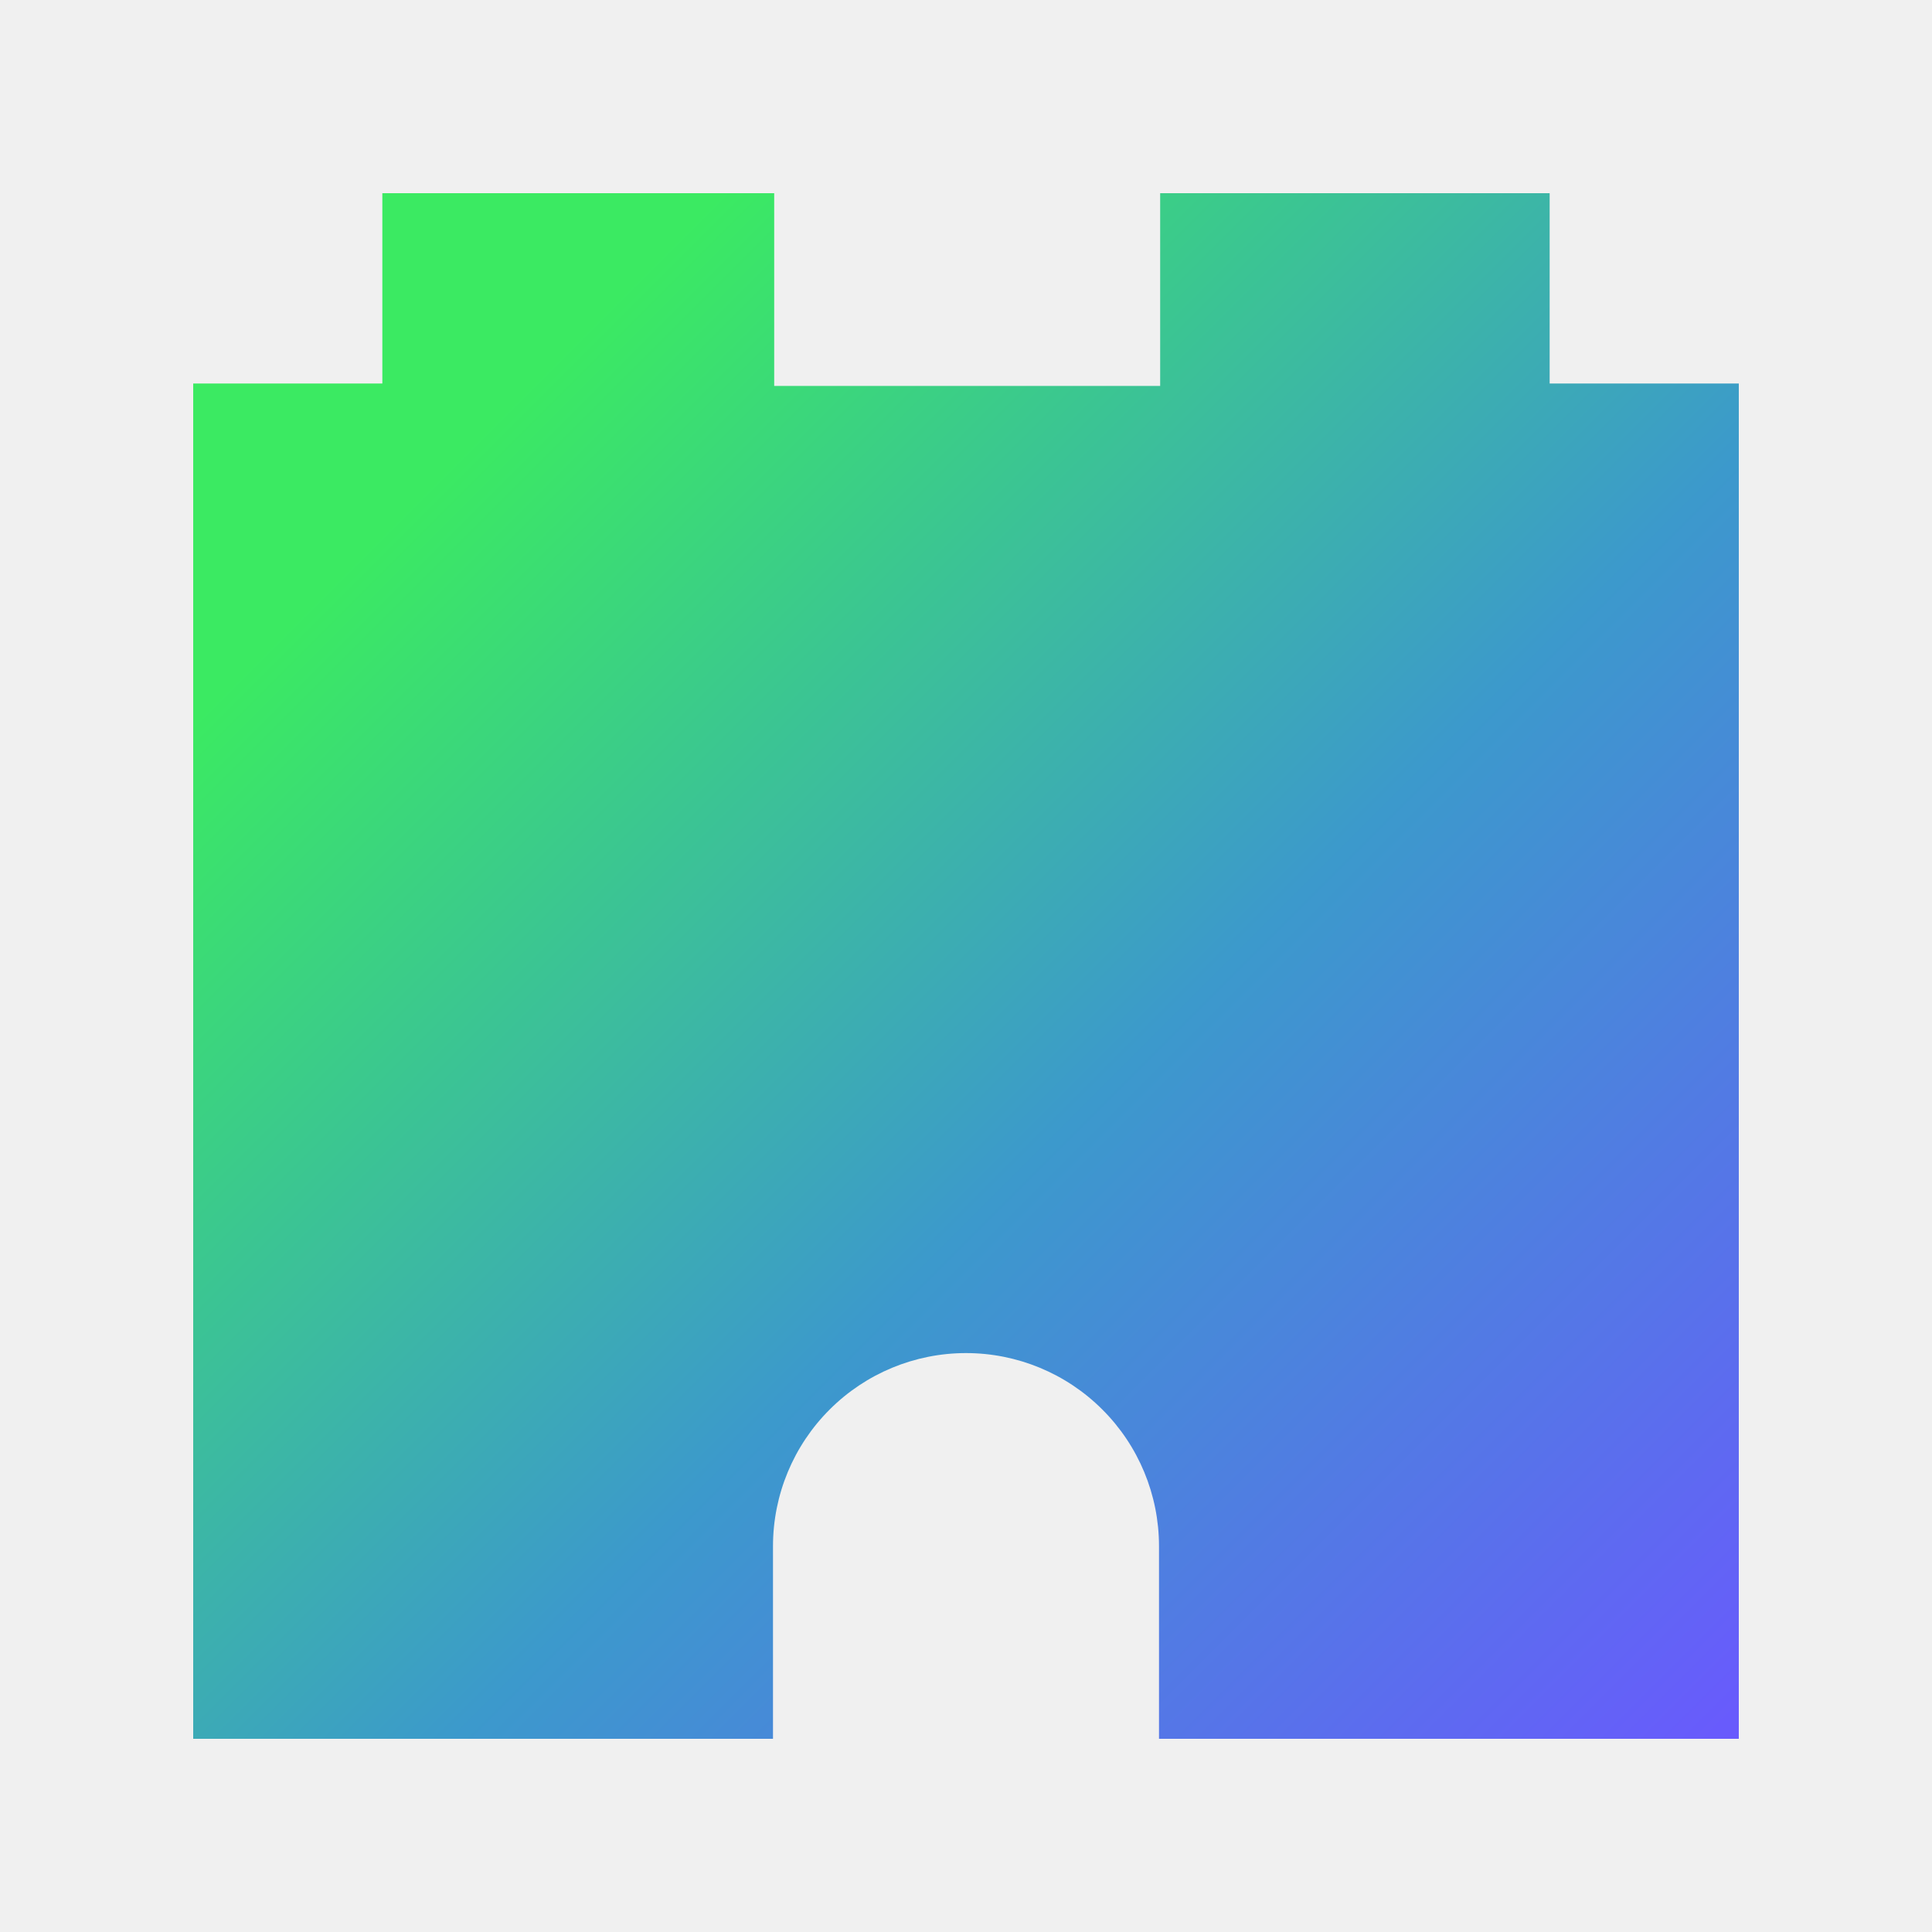
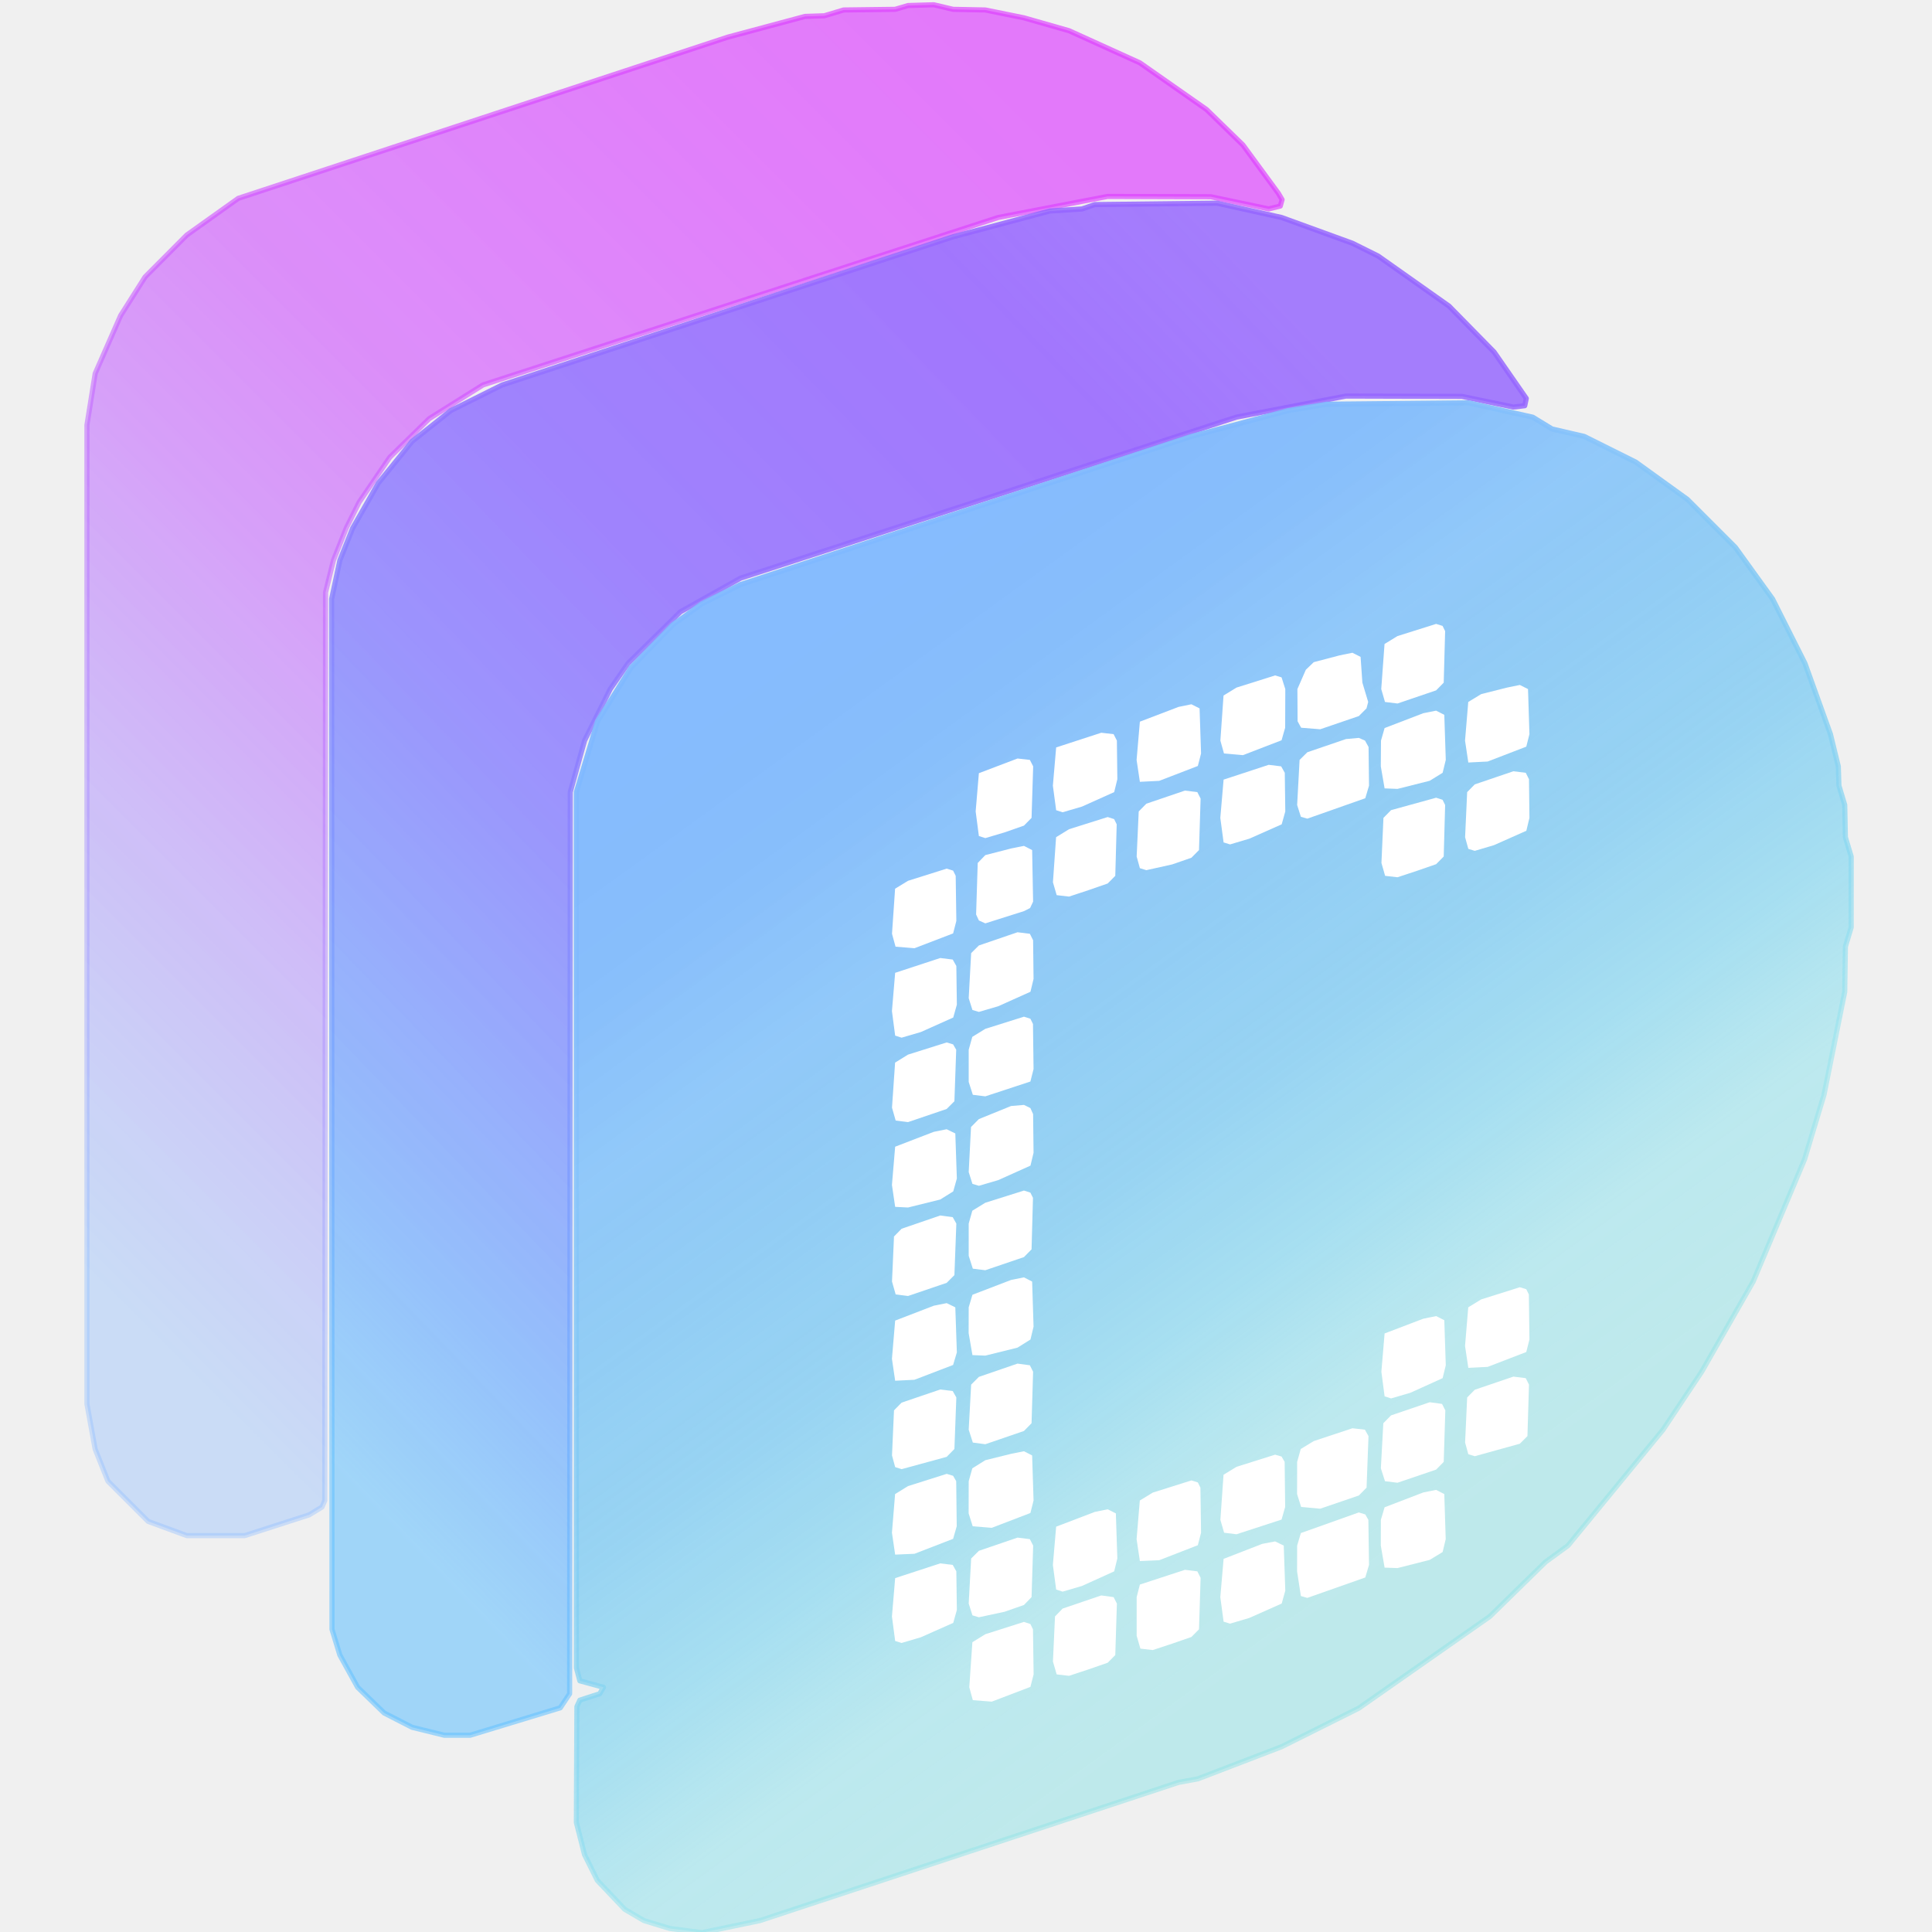
- <svg xmlns="http://www.w3.org/2000/svg" width="40" height="40" viewBox="0 0 40 40" fill="none">
-   <path d="M32.084 7.94V4H24.02V7.99H16.029V4H7.916V7.94H4V36H16.004V32.005C16.006 30.946 16.427 29.931 17.177 29.183C17.926 28.434 18.941 28.014 20 28.014C21.059 28.014 22.074 28.434 22.823 29.183C23.573 29.931 23.994 30.946 23.996 32.005V36H36V7.94H32.084Z" fill="url(#paint0_linear)" />
+ <svg xmlns="http://www.w3.org/2000/svg" width="40" height="40" viewBox="0 0 300 300" fill="none">
  <defs>
-     <linearGradient id="paint0_linear" x1="2.942" y1="4.9" x2="37.777" y2="39.734" gradientUnits="userSpaceOnUse">
-       <stop offset="0.159" stop-color="#3BEA62" />
-       <stop offset="0.54" stop-color="#3C99CC" />
-       <stop offset="0.937" stop-color="#6B57FF" />
+     <linearGradient id="g-back" gradientUnits="userSpaceOnUse" x1="83.99" y1="-84.00" x2="-105.50" y2="105.52">
+       <stop offset="0.063" stop-color="#dd40ff" stop-opacity="0.676" />
+       <stop offset="0.187" stop-color="#da45ff" stop-opacity="0.666" />
+       <stop offset="0.313" stop-color="#d54cff" stop-opacity="0.65" />
+       <stop offset="0.439" stop-color="#d055ff" stop-opacity="0.63" />
+       <stop offset="0.563" stop-color="#c468ff" stop-opacity="0.589" />
+       <stop offset="0.687" stop-color="#b384ff" stop-opacity="0.525" />
+       <stop offset="0.813" stop-color="#a0a3ff" stop-opacity="0.459" />
+       <stop offset="0.930" stop-color="#90beff" stop-opacity="0.4" />
+     </linearGradient>
+     <linearGradient id="g-mid" gradientUnits="userSpaceOnUse" x1="91.75" y1="-88.51" x2="-100.80" y2="97.24">
+       <stop offset="0.064" stop-color="#9464ff" stop-opacity="0.82" />
+       <stop offset="0.188" stop-color="#9766ff" stop-opacity="0.88" />
+       <stop offset="0.313" stop-color="#956cff" stop-opacity="0.871" />
+       <stop offset="0.439" stop-color="#9272ff" stop-opacity="0.861" />
+       <stop offset="0.564" stop-color="#8b81ff" stop-opacity="0.837" />
+       <stop offset="0.688" stop-color="#8098ff" stop-opacity="0.794" />
+       <stop offset="0.813" stop-color="#73afff" stop-opacity="0.727" />
+       <stop offset="0.930" stop-color="#63c1ff" stop-opacity="0.563" />
+     </linearGradient>
+     <linearGradient id="g-front" gradientUnits="userSpaceOnUse" x1="196.76" y1="271.98" x2="82.94" y2="114.65">
+       <stop offset="0.068" stop-color="#98e3e7" stop-opacity="0.569" />
+       <stop offset="0.193" stop-color="#99e4ee" stop-opacity="0.596" />
+       <stop offset="0.312" stop-color="#8ad8f1" stop-opacity="0.719" />
+       <stop offset="0.437" stop-color="#83cdf3" stop-opacity="0.804" />
+       <stop offset="0.561" stop-color="#84c8f5" stop-opacity="0.868" />
+       <stop offset="0.689" stop-color="#87c4fa" stop-opacity="0.908" />
+       <stop offset="0.810" stop-color="#81bbfc" stop-opacity="0.939" />
+       <stop offset="0.928" stop-color="#80b9fe" stop-opacity="0.947" />
    </linearGradient>
  </defs>
+   <path fill="url(#g-back)" stroke="url(#g-back)" stroke-width="0.8" stroke-linejoin="round" d="M141.00,0.86L145.00,0.74L148.00,1.45L153.00,1.55L159.00,2.77L166.00,4.77L177.00,9.76L187.34,17.00L193.00,22.51L198.49,30.00L199.08,31.00L198.80,32.00L197.00,32.44L188.00,30.55L172.00,30.50L155.00,33.77L75.00,59.77L66.66,65.00L60.53,71.00L55.76,78.00L53.77,82.00L51.78,87.00L50.55,92.00L50.43,233.00L50.00,234.01L48.00,235.23L38.00,238.45L29.00,238.45L23.00,236.24L16.76,230.00L14.77,225.00L13.50,218.00L13.50,66.00L14.78,58.00L18.73,49.00L22.53,43.00L29.00,36.50L37.00,30.80L113.00,5.77L125.00,2.55L128.00,2.45L131.00,1.55L139.00,1.45L141.00,0.86Z" />
+   <path fill="url(#g-mid)" stroke="url(#g-mid)" stroke-width="0.8" stroke-linejoin="round" d="M170.00,31.77L189.00,31.55L199.00,33.77L210.00,37.77L214.00,39.76L225.00,47.53L232.00,54.66L237.00,61.87L236.76,63.00L235.00,63.21L227.00,61.55L209.00,61.50L192.00,64.77L115.00,89.77L105.66,95.00L97.53,103.00L94.76,107.00L90.77,115.00L88.55,123.00L88.45,263.00L87.00,265.19L73.00,269.45L69.00,269.45L64.00,268.22L59.66,266.00L55.53,262.00L52.77,257.00L51.55,253.00L51.50,93.00L52.78,87.00L54.77,82.00L58.76,75.00L64.00,68.53L70.00,63.76L78.00,59.77L148.00,36.77L163.00,32.77L168.00,32.45L170.00,31.77Z" />
+   <path fill="url(#g-front)" stroke="url(#g-front)" stroke-width="0.8" stroke-linejoin="round" d="M206.00,62.77L228.00,62.55L238.00,64.78L241.00,66.61L246.00,67.77L254.00,71.76L262.00,77.53L269.47,85.00L275.24,93.00L280.27,103.00L284.23,114.00L285.45,119.00L285.55,122.00L286.45,125.00L286.55,130.00L287.45,133.00L287.45,144.00L286.55,147.00L286.45,154.00L283.23,170.00L280.22,180.00L272.23,199.00L264.24,213.00L258.24,222.00L243.47,240.00L240.00,242.53L231.34,251.00L211.00,265.24L199.00,271.23L186.00,276.22L183.00,276.77L118.00,298.23L109.00,300.10L104.00,299.45L100.00,298.23L97.00,296.47L92.76,292.00L90.77,288.00L89.50,283.00L89.58,265.00L90.04,264.00L93.13,263.00L93.71,262.00L90.04,261.00L89.51,259.00L89.50,123.00L92.80,112.00L98.00,103.66L104.51,97.00L109.00,93.76L115.00,90.77L185.00,67.77L200.00,63.77L206.00,62.77Z" />
+   <path fill="#ffffff" d="M223.00,96.88L224.00,97.19L224.40,98.00L224.18,106.00L223.00,107.20L217.00,109.24L215.06,109.00L214.48,107.00L214.99,100.00L217.00,98.77L223.00,96.88Z" />
+   <path fill="#ffffff" d="M208.00,101.77L210.00,101.36L211.27,102.00L211.55,106.00L212.45,109.00L212.19,110.00L211.00,111.19L205.00,113.24L202.04,113.00L201.49,112.00L201.46,107.00L202.77,104.00L204.00,102.82L208.00,101.77Z" />
+   <path fill="#ffffff" d="M198.00,104.88L199.00,105.18L199.58,107.00L199.56,113.00L199.00,114.95L193.00,117.26L190.06,117.00L189.50,115.00L189.99,108.00L192.00,106.77L198.00,104.88Z" />
+   <path fill="#ffffff" d="M234.00,106.77L236.00,106.36L237.27,107.00L237.49,114.00L237.00,115.94L231.00,118.25L228.00,118.40L227.49,115.00L227.99,109.00L230.00,107.78L234.00,106.77Z" />
+   <path fill="#ffffff" d="M183.00,109.77L185.00,109.36L186.27,110.00L186.50,117.00L186.00,118.94L180.00,121.25L177.00,121.40L176.49,118.00L177.00,112.06L183.00,109.77Z" />
+   <path fill="#ffffff" d="M221.00,110.75L223.00,110.35L224.27,111.00L224.50,118.00L224.01,120.00L222.00,121.24L217.00,122.50L215.00,122.42L214.41,119.00L214.44,115.00L215.00,113.05L221.00,110.75Z" />
+   <path fill="#ffffff" d="M171.00,113.78L172.92,114.00L173.43,115.00L173.50,121.00L173.01,123.00L168.00,125.25L165.00,126.13L164.00,125.81L163.49,122.00L164.00,116.06L171.00,113.78Z" />
+   <path fill="#ffffff" d="M209.00,114.76L211.00,114.58L211.96,115.00L212.51,116.00L212.58,122.00L212.00,123.95L203.00,127.12L202.00,126.83L201.42,125.00L201.80,118.00L203.00,116.81L209.00,114.76Z" />
+   <path fill="#ffffff" d="M158.00,117.78L159.92,118.00L160.43,119.00L160.18,127.00L159.00,128.20L156.00,129.25L153.00,130.14L152.00,129.82L151.50,126.00L152.00,120.06L158.00,117.78Z" />
+   <path fill="#ffffff" d="M197.00,118.76L198.94,119.00L199.50,120.00L199.58,126.00L199.02,128.00L194.00,130.23L191.00,131.12L190.00,130.81L189.49,127.00L190.00,121.06L197.00,118.76Z" />
+   <path fill="#ffffff" d="M235.00,119.76L236.92,120.00L237.42,121.00L237.49,127.00L237.01,129.00L232.00,131.23L229.00,132.12L228.00,131.81L227.50,130.00L227.82,123.00L229.00,121.80L235.00,119.76Z" />
+   <path fill="#ffffff" d="M184.00,122.76L185.92,123.00L186.43,124.00L186.18,132.00L185.00,133.19L182.00,134.23L178.00,135.12L177.00,134.81L176.50,133.00L176.82,126.00L178.00,124.80L184.00,122.76Z" />
+   <path fill="#ffffff" d="M223.00,123.87L224.00,124.19L224.40,125.00L224.18,133.00L223.00,134.19L220.00,135.23L217.00,136.22L215.08,136.00L214.51,134.00L214.82,127.00L216.00,125.80L223.00,123.87Z" />
+   <path fill="#ffffff" d="M172.00,126.87L173.00,127.19L173.40,128.00L173.18,136.00L172.00,137.19L169.00,138.23L166.00,139.22L164.08,139.00L163.50,137.00L163.99,130.00L166.00,128.76L172.00,126.87Z" />
+   <path fill="#ffffff" d="M157.00,131.75L159.00,131.35L160.27,132.00L160.42,140.00L159.95,141.00L159.00,141.48L153.00,143.38L152.00,142.93L151.57,142.00L151.82,134.00L153.00,132.78L157.00,131.75Z" />
+   <path fill="#ffffff" d="M147.00,134.88L148.00,135.19L148.40,136.00L148.50,143.00L148.00,144.94L142.00,147.24L139.06,147.00L138.51,145.00L138.99,138.00L141.00,136.77L147.00,134.88Z" />
+   <path fill="#ffffff" d="M158.00,144.76L159.92,145.00L160.42,146.00L160.49,152.00L160.01,154.00L155.00,156.25L152.00,157.13L151.00,156.83L150.42,155.00L150.80,148.00L152.00,146.81L158.00,144.76Z" />
+   <path fill="#ffffff" d="M146.00,148.76L147.94,149.00L148.50,150.00L148.58,156.00L148.02,158.00L143.00,160.25L140.00,161.13L139.00,160.81L138.50,157.00L139.00,151.06L146.00,148.76Z" />
+   <path fill="#ffffff" d="M159.00,157.87L160.00,158.19L160.40,159.00L160.49,166.00L160.00,167.94L153.00,170.24L151.06,170.00L150.42,168.00L150.42,163.00L150.98,161.00L153.00,159.76L159.00,157.87Z" />
+   <path fill="#ffffff" d="M147.00,161.87L148.00,162.17L148.48,163.00L148.20,171.00L147.00,172.20L141.00,174.24L139.08,174.00L138.51,172.00L138.99,165.00L141.00,163.76L147.00,161.87Z" />
+   <path fill="#ffffff" d="M157.00,171.74L159.00,171.57L160.00,172.06L160.42,173.00L160.49,179.00L160.01,181.00L155.00,183.25L152.00,184.13L151.00,183.83L150.42,182.00L150.78,175.00L152.00,173.77L157.00,171.74Z" />
+   <path fill="#ffffff" d="M145.00,175.75L147.00,175.35L148.34,176.00L148.58,183.00L148.02,185.00L146.00,186.26L141.00,187.50L139.00,187.40L138.50,184.00L139.00,178.06L145.00,175.75Z" />
+   <path fill="#ffffff" d="M159.00,184.87L160.00,185.19L160.40,186.00L160.18,194.00L159.00,195.20L153.00,197.24L151.06,197.00L150.42,195.00L150.42,190.00L150.98,188.00L153.00,186.76L159.00,184.87Z" />
+   <path fill="#ffffff" d="M146.00,188.74L147.94,189.00L148.50,190.00L148.20,198.00L147.00,199.20L141.00,201.24L139.08,201.00L138.51,199.00L138.82,192.00L140.00,190.80L146.00,188.74Z" />
+   <path fill="#ffffff" d="M157.00,198.75L159.00,198.35L160.27,199.00L160.49,206.00L160.01,208.00L158.00,209.26L153.00,210.50L151.00,210.42L150.41,207.00L150.42,203.00L151.00,201.05L157.00,198.75Z" />
+   <path fill="#ffffff" d="M236.00,199.88L237.00,200.19L237.40,201.00L237.49,208.00L237.00,209.94L231.00,212.25L228.00,212.40L227.49,209.00L227.99,203.00L230.00,201.77L236.00,199.88Z" />
+   <path fill="#ffffff" d="M145.00,202.75L147.00,202.35L148.34,203.00L148.58,210.00L148.00,211.95L142.00,214.25L139.00,214.40L138.50,211.00L139.00,205.06L145.00,202.75Z" />
+   <path fill="#ffffff" d="M221.00,204.77L223.00,204.36L224.27,205.00L224.50,212.00L224.01,214.00L219.00,216.27L216.00,217.15L215.00,216.82L214.50,213.00L215.00,207.06L221.00,204.77Z" />
+   <path fill="#ffffff" d="M158.00,211.74L159.92,212.00L160.42,213.00L160.18,221.00L159.00,222.20L153.00,224.26L151.06,224.00L150.42,222.00L150.80,215.00L152.00,213.80L158.00,211.74Z" />
+   <path fill="#ffffff" d="M235.00,213.76L236.92,214.00L237.42,215.00L237.18,223.00L236.00,224.18L229.00,226.12L228.00,225.81L227.50,224.00L227.82,217.00L229.00,215.80L235.00,213.76Z" />
+   <path fill="#ffffff" d="M146.00,215.76L147.94,216.00L148.50,217.00L148.20,225.00L147.00,226.22L140.00,228.13L139.00,227.81L138.51,226.00L138.82,219.00L140.00,217.80L146.00,215.76Z" />
+   <path fill="#ffffff" d="M222.00,217.74L223.92,218.00L224.43,219.00L224.18,227.00L223.00,228.20L217.00,230.24L215.06,230.00L214.42,228.00L214.80,221.00L216.00,219.78L222.00,217.74Z" />
+   <path fill="#ffffff" d="M210.00,221.78L211.94,222.00L212.50,223.00L212.20,231.00L211.00,232.22L205.00,234.27L202.04,234.00L201.41,232.00L201.42,227.00L201.98,225.00L204.00,223.77L210.00,221.78Z" />
+   <path fill="#ffffff" d="M157.00,225.75L159.00,225.35L160.27,226.00L160.49,233.00L160.00,234.94L154.00,237.24L151.04,237.00L150.41,235.00L150.42,230.00L150.98,228.00L153.00,226.74L157.00,225.75Z" />
+   <path fill="#ffffff" d="M198.00,225.88L199.00,226.17L199.48,227.00L199.56,234.00L199.00,235.96L192.00,238.24L190.08,238.00L189.50,236.00L189.99,229.00L192.00,227.77L198.00,225.88Z" />
+   <path fill="#ffffff" d="M147.00,228.86L148.00,229.16L148.48,230.00L148.56,237.00L148.00,238.95L142.00,241.27L139.00,241.40L138.50,238.00L138.99,232.00L141.00,230.76L147.00,228.86Z" />
+   <path fill="#ffffff" d="M185.00,229.88L186.00,230.19L186.40,231.00L186.50,238.00L186.00,239.94L180.00,242.27L177.00,242.40L176.49,239.00L176.99,233.00L179.00,231.77L185.00,229.88Z" />
+   <path fill="#ffffff" d="M221.00,231.75L223.00,231.35L224.27,232.00L224.49,239.00L224.01,241.00L222.00,242.22L217.00,243.49L215.00,243.42L214.41,240.00L214.42,236.00L215.00,234.05L221.00,231.75Z" />
+   <path fill="#ffffff" d="M170.00,234.77L172.00,234.36L173.27,235.00L173.50,242.00L173.01,244.00L168.00,246.27L165.00,247.15L164.00,246.82L163.49,243.00L164.00,237.06L170.00,234.77Z" />
+   <path fill="#ffffff" d="M211.00,234.85L212.00,235.16L212.48,236.00L212.58,243.00L212.00,244.95L203.00,248.12L202.00,247.83L201.41,244.00L201.42,240.00L202.00,238.05L211.00,234.85Z" />
+   <path fill="#ffffff" d="M158.00,238.76L159.92,239.00L160.43,240.00L160.18,248.00L159.00,249.22L156.00,250.27L152.00,251.13L151.00,250.83L150.42,249.00L150.80,242.00L152.00,240.81L158.00,238.76Z" />
+   <path fill="#ffffff" d="M196.00,239.73L198.00,239.35L199.34,240.00L199.58,247.00L199.02,249.00L194.00,251.23L191.00,252.12L190.00,251.81L189.49,248.00L190.00,242.06L196.00,239.73Z" />
+   <path fill="#ffffff" d="M146.00,242.76L147.94,243.00L148.50,244.00L148.58,250.00L148.02,252.00L143.00,254.23L140.00,255.12L139.00,254.81L138.50,251.00L139.00,245.05L146.00,242.76Z" />
+   <path fill="#ffffff" d="M184.00,243.76L185.92,244.00L186.43,245.00L186.18,253.00L185.00,254.19L182.00,255.23L179.00,256.22L177.08,256.00L176.50,254.00L176.50,248.00L177.00,246.05L184.00,243.76Z" />
+   <path fill="#ffffff" d="M171.00,247.74L172.92,248.00L173.43,249.00L173.18,257.00L172.00,258.19L169.00,259.23L166.00,260.22L164.08,260.00L163.50,258.00L163.82,251.00L165.00,249.78L171.00,247.74Z" />
+   <path fill="#ffffff" d="M159.00,251.85L160.00,252.18L160.40,253.00L160.50,260.00L160.00,261.94L154.00,264.23L151.06,264.00L150.51,262.00L150.99,255.00L153.00,253.76L159.00,251.85Z" />
</svg>
